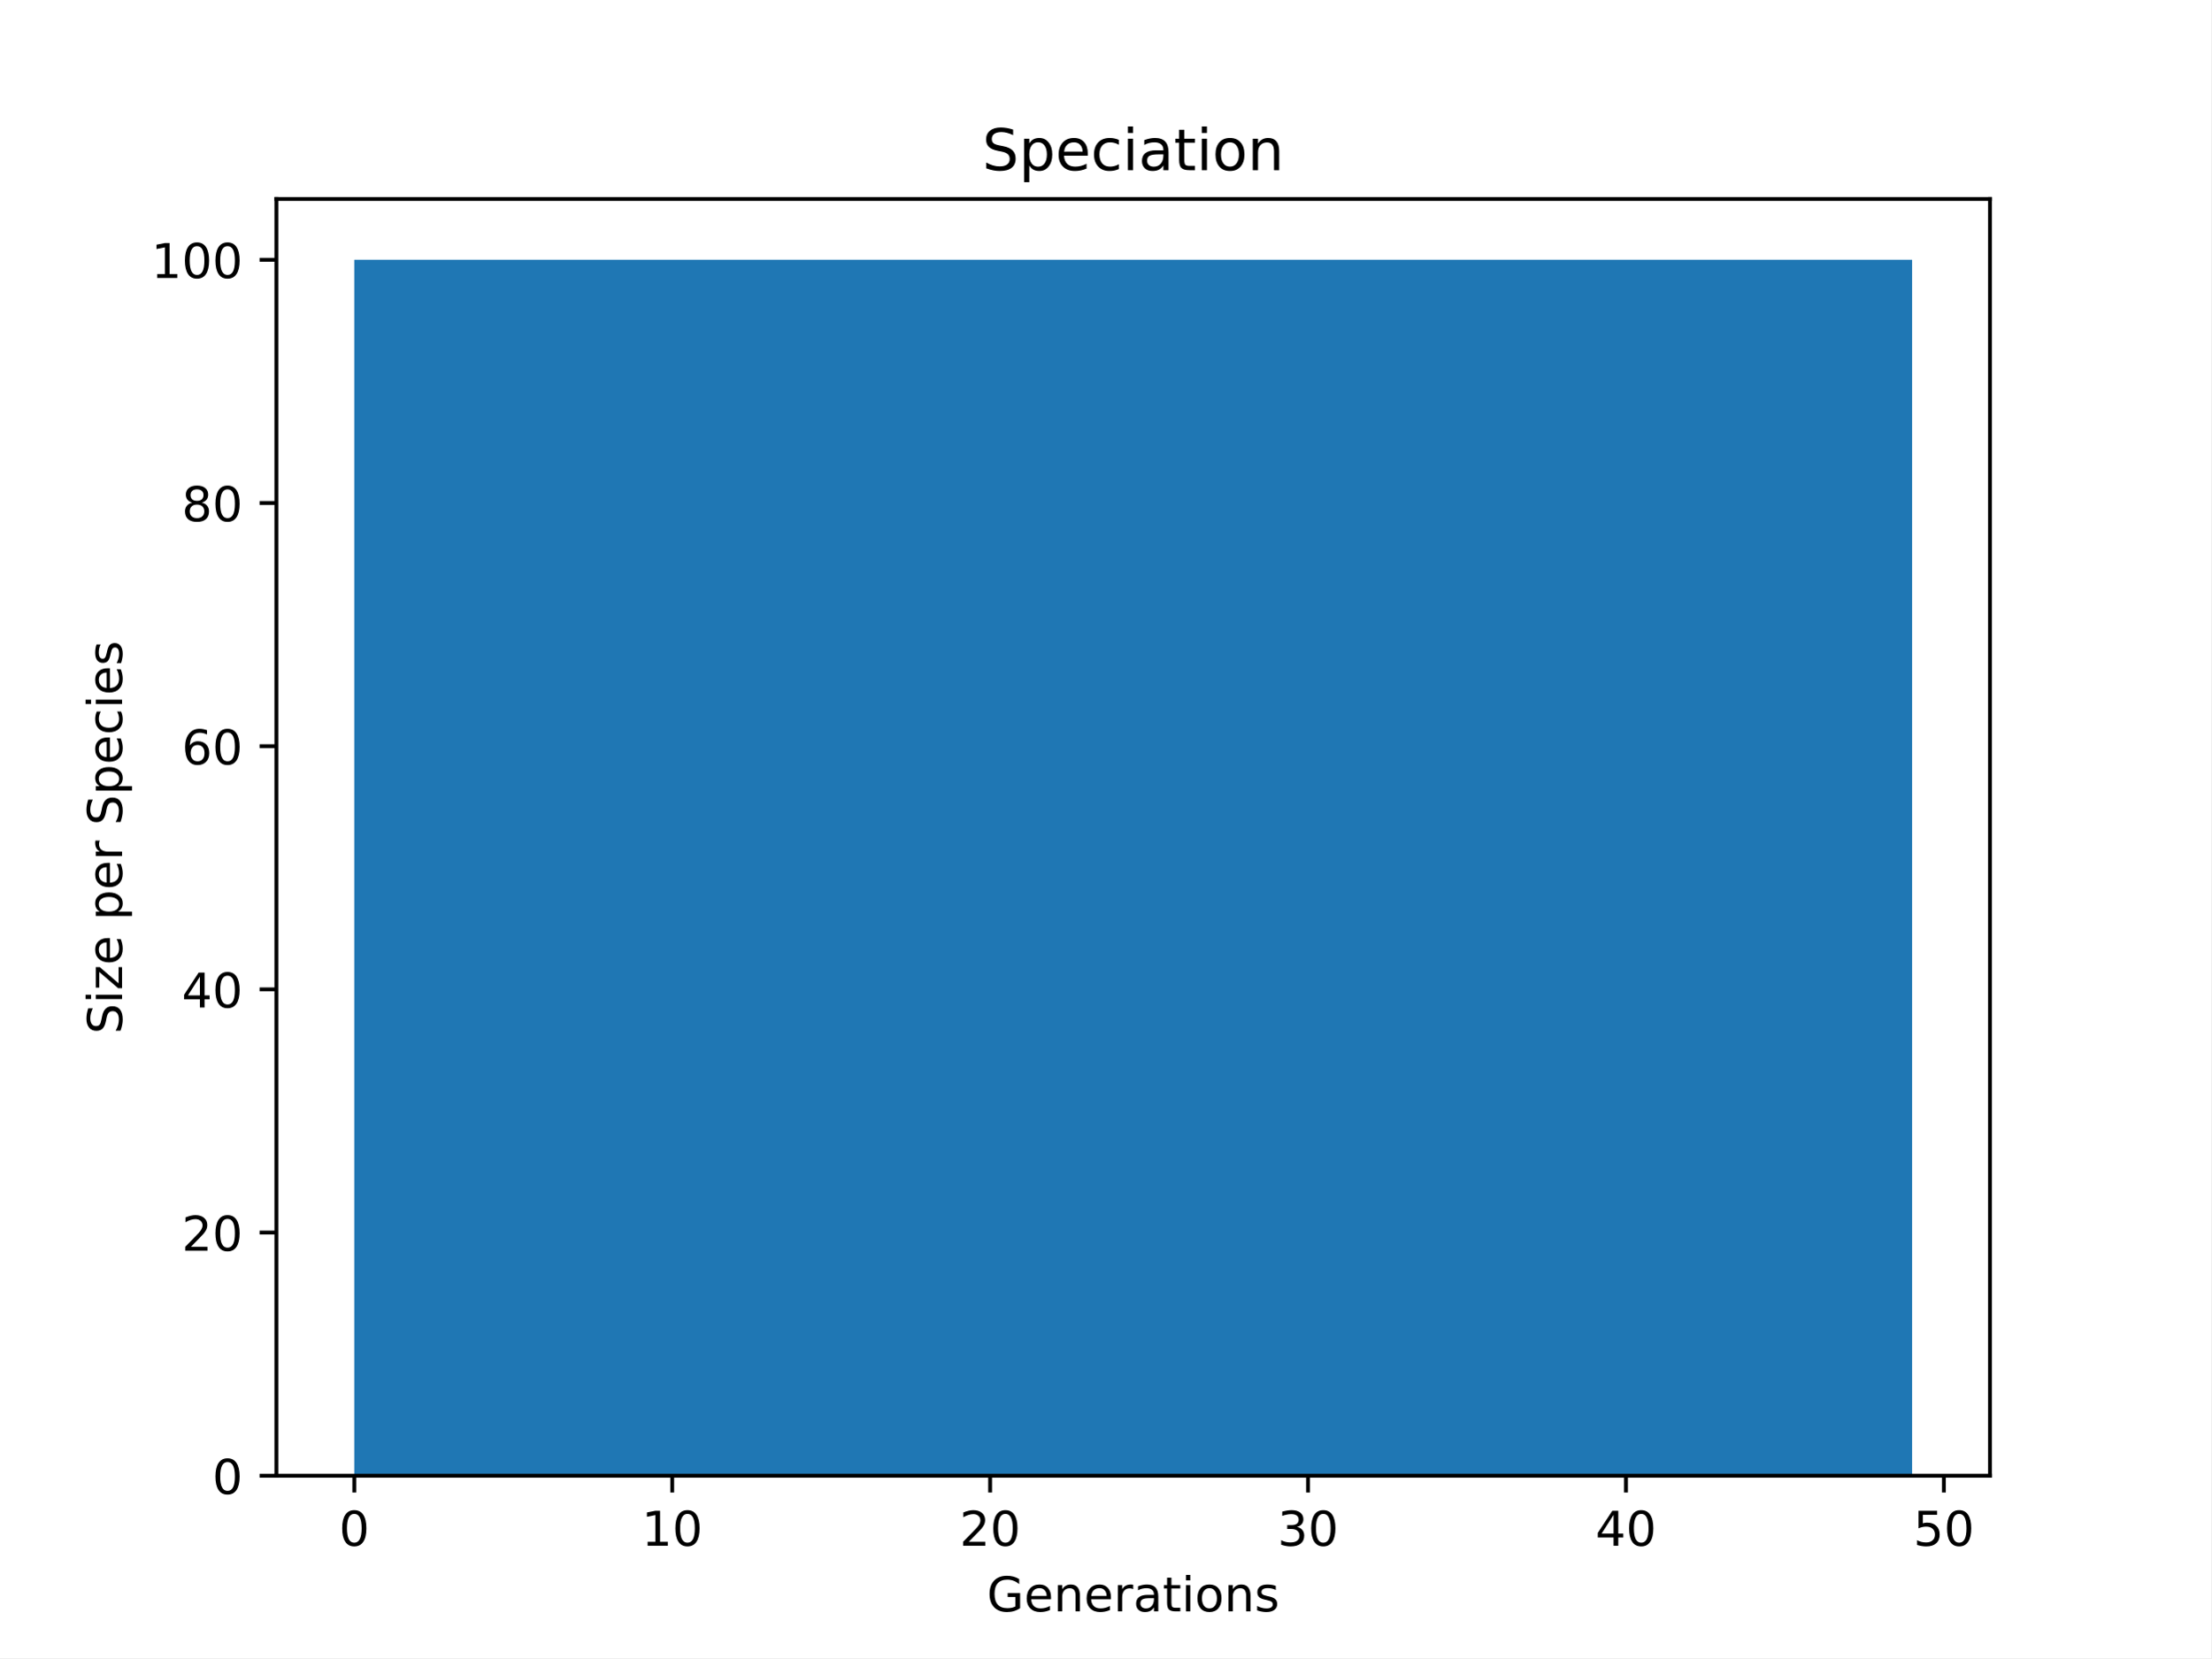
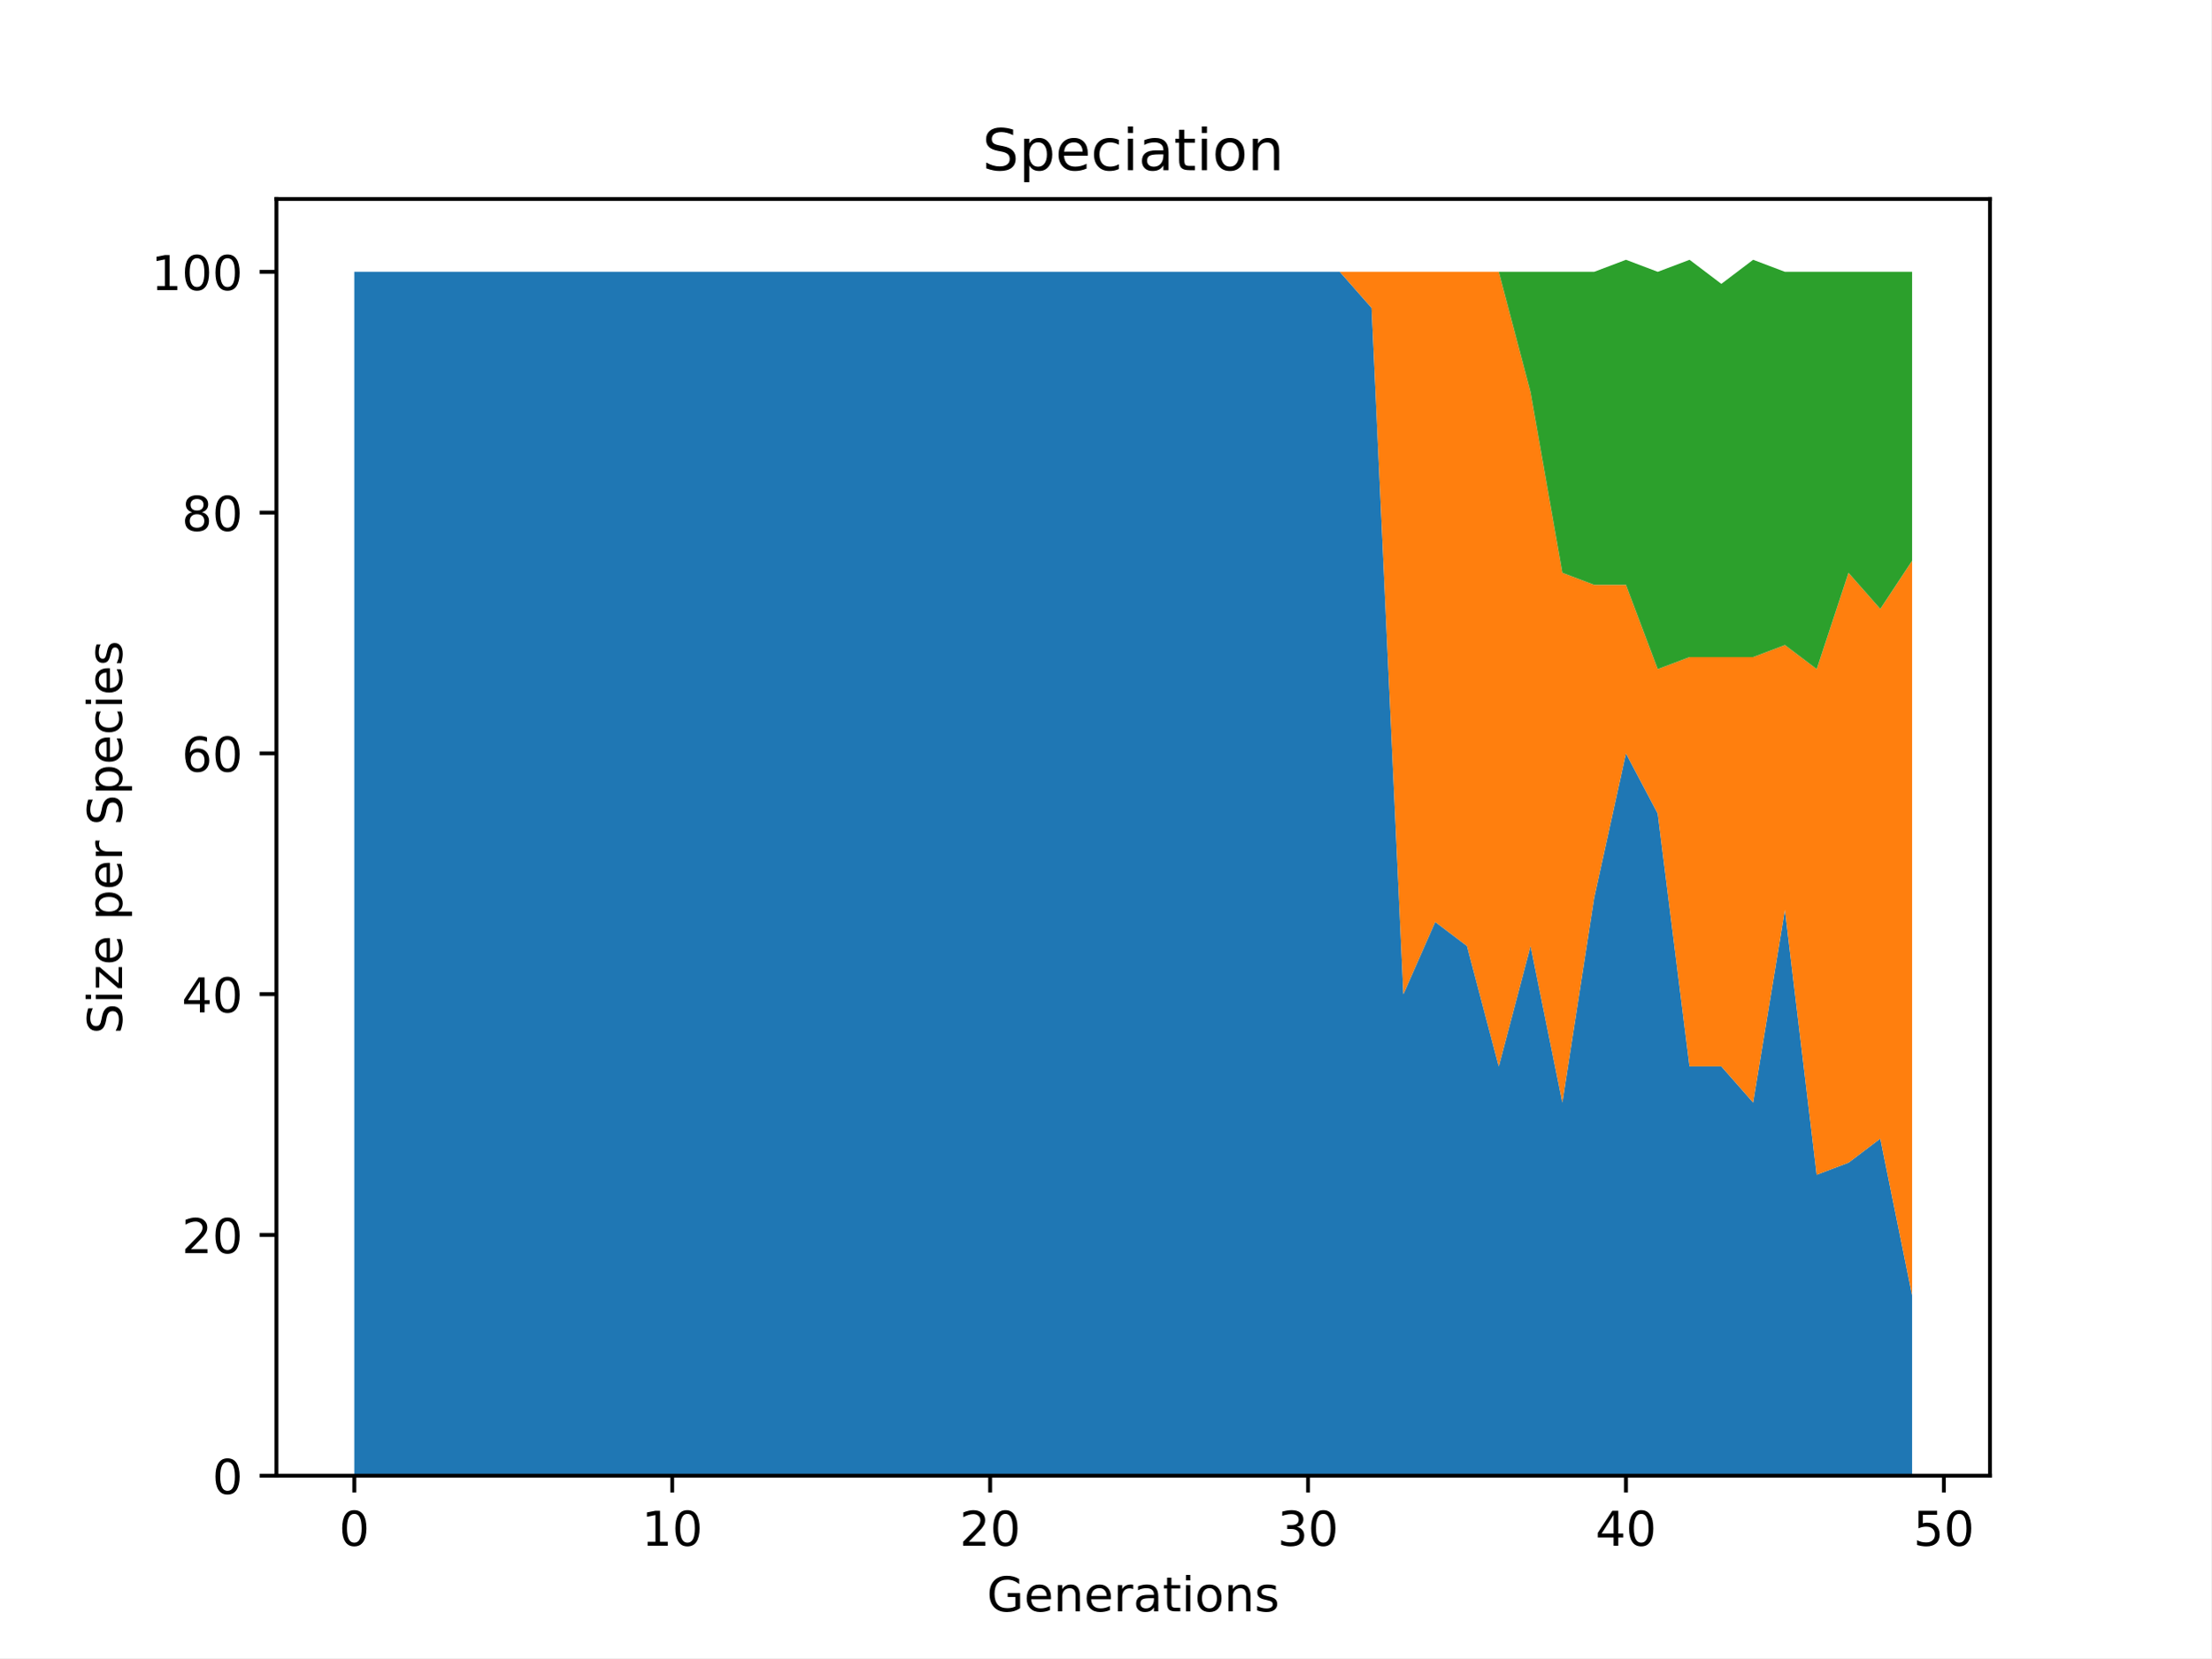
<svg xmlns="http://www.w3.org/2000/svg" xmlns:xlink="http://www.w3.org/1999/xlink" height="345.6pt" version="1.1" viewBox="0 0 460.8 345.6" width="460.8pt">
  <defs>
    <style type="text/css">*{stroke-linecap:butt;stroke-linejoin:round;}</style>
  </defs>
  <g id="figure_1">
    <g id="patch_1">
      <path d="M 0 345.6  L 460.8 345.6  L 460.8 0  L 0 0  z " style="fill:#ffffff;" />
    </g>
    <g id="axes_1">
      <g id="patch_2">
        <path d="M 57.6 307.584  L 414.72 307.584  L 414.72 41.472  L 57.6 41.472  z " style="fill:#ffffff;" />
      </g>
      <g id="PolyCollection_1">
-         <path clip-path="url(#p42c3faffe6)" d="M 73.833 54.144  L 73.833 307.584  L 80.458 307.584  L 87.084 307.584  L 93.71 307.584  L 100.335 307.584  L 106.961 307.584  L 113.586 307.584  L 120.212 307.584  L 126.838 307.584  L 133.463 307.584  L 140.089 307.584  L 146.714 307.584  L 153.34 307.584  L 159.966 307.584  L 166.591 307.584  L 173.217 307.584  L 179.842 307.584  L 186.468 307.584  L 193.094 307.584  L 199.719 307.584  L 206.345 307.584  L 212.97 307.584  L 219.596 307.584  L 226.222 307.584  L 232.847 307.584  L 239.473 307.584  L 246.098 307.584  L 252.724 307.584  L 259.35 307.584  L 265.975 307.584  L 272.601 307.584  L 279.226 307.584  L 285.852 307.584  L 292.478 307.584  L 299.103 307.584  L 305.729 307.584  L 312.354 307.584  L 318.98 307.584  L 325.606 307.584  L 332.231 307.584  L 338.857 307.584  L 345.482 307.584  L 352.108 307.584  L 358.734 307.584  L 365.359 307.584  L 371.985 307.584  L 378.61 307.584  L 385.236 307.584  L 391.862 307.584  L 398.487 307.584  L 398.487 54.144  L 398.487 54.144  L 391.862 54.144  L 385.236 54.144  L 378.61 54.144  L 371.985 54.144  L 365.359 54.144  L 358.734 54.144  L 352.108 54.144  L 345.482 54.144  L 338.857 54.144  L 332.231 54.144  L 325.606 54.144  L 318.98 54.144  L 312.354 54.144  L 305.729 54.144  L 299.103 54.144  L 292.478 54.144  L 285.852 54.144  L 279.226 54.144  L 272.601 54.144  L 265.975 54.144  L 259.35 54.144  L 252.724 54.144  L 246.098 54.144  L 239.473 54.144  L 232.847 54.144  L 226.222 54.144  L 219.596 54.144  L 212.97 54.144  L 206.345 54.144  L 199.719 54.144  L 193.094 54.144  L 186.468 54.144  L 179.842 54.144  L 173.217 54.144  L 166.591 54.144  L 159.966 54.144  L 153.34 54.144  L 146.714 54.144  L 140.089 54.144  L 133.463 54.144  L 126.838 54.144  L 120.212 54.144  L 113.586 54.144  L 106.961 54.144  L 100.335 54.144  L 93.71 54.144  L 87.084 54.144  L 80.458 54.144  L 73.833 54.144  z " style="fill:#1f77b4;" />
+         <path clip-path="url(#p1eaae5a0bb)" d="M 73.833 56.653  L 73.833 307.584  L 80.458 307.584  L 87.084 307.584  L 93.71 307.584  L 100.335 307.584  L 106.961 307.584  L 113.586 307.584  L 120.212 307.584  L 126.838 307.584  L 133.463 307.584  L 140.089 307.584  L 146.714 307.584  L 153.34 307.584  L 159.966 307.584  L 166.591 307.584  L 173.217 307.584  L 179.842 307.584  L 186.468 307.584  L 193.094 307.584  L 199.719 307.584  L 206.345 307.584  L 212.97 307.584  L 219.596 307.584  L 226.222 307.584  L 232.847 307.584  L 239.473 307.584  L 246.098 307.584  L 252.724 307.584  L 259.35 307.584  L 265.975 307.584  L 272.601 307.584  L 279.226 307.584  L 285.852 307.584  L 292.478 307.584  L 299.103 307.584  L 305.729 307.584  L 312.354 307.584  L 318.98 307.584  L 325.606 307.584  L 332.231 307.584  L 338.857 307.584  L 345.482 307.584  L 352.108 307.584  L 358.734 307.584  L 365.359 307.584  L 371.985 307.584  L 378.61 307.584  L 385.236 307.584  L 391.862 307.584  L 398.487 307.584  L 398.487 269.944  L 398.487 269.944  L 391.862 237.323  L 385.236 242.342  L 378.61 244.851  L 371.985 189.647  L 365.359 229.795  L 358.734 222.268  L 352.108 222.268  L 345.482 169.572  L 338.857 157.026  L 332.231 187.137  L 325.606 229.795  L 318.98 197.174  L 312.354 222.268  L 305.729 197.174  L 299.103 192.156  L 292.478 207.212  L 285.852 64.181  L 279.226 56.653  L 272.601 56.653  L 265.975 56.653  L 259.35 56.653  L 252.724 56.653  L 246.098 56.653  L 239.473 56.653  L 232.847 56.653  L 226.222 56.653  L 219.596 56.653  L 212.97 56.653  L 206.345 56.653  L 199.719 56.653  L 193.094 56.653  L 186.468 56.653  L 179.842 56.653  L 173.217 56.653  L 166.591 56.653  L 159.966 56.653  L 153.34 56.653  L 146.714 56.653  L 140.089 56.653  L 133.463 56.653  L 126.838 56.653  L 120.212 56.653  L 113.586 56.653  L 106.961 56.653  L 100.335 56.653  L 93.71 56.653  L 87.084 56.653  L 80.458 56.653  L 73.833 56.653  z " style="fill:#1f77b4;" />
+       </g>
+       <g id="PolyCollection_2">
+         <path clip-path="url(#p1eaae5a0bb)" d="M 73.833 56.653  L 73.833 56.653  L 80.458 56.653  L 87.084 56.653  L 93.71 56.653  L 100.335 56.653  L 106.961 56.653  L 113.586 56.653  L 120.212 56.653  L 126.838 56.653  L 133.463 56.653  L 140.089 56.653  L 146.714 56.653  L 153.34 56.653  L 159.966 56.653  L 166.591 56.653  L 173.217 56.653  L 179.842 56.653  L 186.468 56.653  L 193.094 56.653  L 199.719 56.653  L 206.345 56.653  L 212.97 56.653  L 219.596 56.653  L 226.222 56.653  L 232.847 56.653  L 239.473 56.653  L 246.098 56.653  L 252.724 56.653  L 259.35 56.653  L 265.975 56.653  L 272.601 56.653  L 279.226 56.653  L 285.852 64.181  L 292.478 207.212  L 299.103 192.156  L 305.729 197.174  L 312.354 222.268  L 318.98 197.174  L 325.606 229.795  L 332.231 187.137  L 338.857 157.026  L 345.482 169.572  L 352.108 222.268  L 358.734 222.268  L 365.359 229.795  L 371.985 189.647  L 378.61 244.851  L 385.236 242.342  L 391.862 237.323  L 398.487 269.944  L 398.487 116.877  L 398.487 116.877  L 391.862 126.914  L 385.236 119.386  L 378.61 139.46  L 371.985 134.442  L 365.359 136.951  L 358.734 136.951  L 352.108 136.951  L 345.482 139.46  L 338.857 121.895  L 332.231 121.895  L 325.606 119.386  L 318.98 81.746  L 312.354 56.653  L 305.729 56.653  L 299.103 56.653  L 292.478 56.653  L 285.852 56.653  L 279.226 56.653  L 272.601 56.653  L 265.975 56.653  L 259.35 56.653  L 252.724 56.653  L 246.098 56.653  L 239.473 56.653  L 232.847 56.653  L 226.222 56.653  L 219.596 56.653  L 212.97 56.653  L 206.345 56.653  L 199.719 56.653  L 193.094 56.653  L 186.468 56.653  L 179.842 56.653  L 173.217 56.653  L 166.591 56.653  L 159.966 56.653  L 153.34 56.653  L 146.714 56.653  L 140.089 56.653  L 133.463 56.653  L 126.838 56.653  L 120.212 56.653  L 113.586 56.653  L 106.961 56.653  L 100.335 56.653  L 93.71 56.653  L 87.084 56.653  L 80.458 56.653  L 73.833 56.653  z " style="fill:#ff7f0e;" />
+       </g>
+       <g id="PolyCollection_3">
+         <path clip-path="url(#p1eaae5a0bb)" d="M 73.833 56.653  L 73.833 56.653  L 80.458 56.653  L 87.084 56.653  L 93.71 56.653  L 100.335 56.653  L 106.961 56.653  L 113.586 56.653  L 120.212 56.653  L 126.838 56.653  L 133.463 56.653  L 140.089 56.653  L 146.714 56.653  L 153.34 56.653  L 159.966 56.653  L 166.591 56.653  L 173.217 56.653  L 179.842 56.653  L 186.468 56.653  L 193.094 56.653  L 199.719 56.653  L 206.345 56.653  L 212.97 56.653  L 219.596 56.653  L 226.222 56.653  L 232.847 56.653  L 239.473 56.653  L 246.098 56.653  L 252.724 56.653  L 259.35 56.653  L 265.975 56.653  L 272.601 56.653  L 279.226 56.653  L 285.852 56.653  L 292.478 56.653  L 299.103 56.653  L 305.729 56.653  L 312.354 56.653  L 318.98 81.746  L 325.606 119.386  L 332.231 121.895  L 338.857 121.895  L 345.482 139.46  L 352.108 136.951  L 358.734 136.951  L 365.359 136.951  L 371.985 134.442  L 378.61 139.46  L 385.236 119.386  L 391.862 126.914  L 398.487 116.877  L 398.487 56.653  L 398.487 56.653  L 391.862 56.653  L 385.236 56.653  L 378.61 56.653  L 371.985 56.653  L 365.359 54.144  L 358.734 59.163  L 352.108 54.144  L 345.482 56.653  L 338.857 54.144  L 332.231 56.653  L 325.606 56.653  L 318.98 56.653  L 312.354 56.653  L 305.729 56.653  L 299.103 56.653  L 292.478 56.653  L 285.852 56.653  L 279.226 56.653  L 272.601 56.653  L 265.975 56.653  L 259.35 56.653  L 252.724 56.653  L 246.098 56.653  L 239.473 56.653  L 232.847 56.653  L 226.222 56.653  L 219.596 56.653  L 212.97 56.653  L 206.345 56.653  L 199.719 56.653  L 193.094 56.653  L 186.468 56.653  L 179.842 56.653  L 173.217 56.653  L 166.591 56.653  L 159.966 56.653  L 153.34 56.653  L 146.714 56.653  L 140.089 56.653  L 133.463 56.653  L 126.838 56.653  L 120.212 56.653  L 113.586 56.653  L 106.961 56.653  L 100.335 56.653  L 93.71 56.653  L 87.084 56.653  L 80.458 56.653  L 73.833 56.653  z " style="fill:#2ca02c;" />
      </g>
      <g id="matplotlib.axis_1">
        <g id="xtick_1">
          <g id="line2d_1">
            <defs>
-               <path d="M 0 0  L 0 3.5  " id="m8d2ab3e587" style="stroke:#000000;stroke-width:0.8;" />
-             </defs>
-             <g>
-               <use style="stroke:#000000;stroke-width:0.8;" x="73.833" xlink:href="#m8d2ab3e587" y="307.584" />
+               <path d="M 0 0  L 0 3.5  " id="mde9a00038c" style="stroke:#000000;stroke-width:0.8;" />
+             </defs>
+             <g>
+               <use style="stroke:#000000;stroke-width:0.8;" x="73.833" xlink:href="#mde9a00038c" y="307.584" />
            </g>
          </g>
          <g id="text_1">
            <g transform="translate(70.65148 322.1824)scale(0.1 -0.1)">
              <defs>
                <path d="M 31.781 66.406  Q 24.172 66.406 20.328 58.906  Q 16.5 51.422 16.5 36.375  Q 16.5 21.391 20.328 13.891  Q 24.172 6.391 31.781 6.391  Q 39.453 6.391 43.281 13.891  Q 47.125 21.391 47.125 36.375  Q 47.125 51.422 43.281 58.906  Q 39.453 66.406 31.781 66.406  z M 31.781 74.219  Q 44.047 74.219 50.516 64.516  Q 56.984 54.828 56.984 36.375  Q 56.984 17.969 50.516 8.266  Q 44.047 -1.422 31.781 -1.422  Q 19.531 -1.422 13.062 8.266  Q 6.594 17.969 6.594 36.375  Q 6.594 54.828 13.062 64.516  Q 19.531 74.219 31.781 74.219  z " id="DejaVuSans-48" />
              </defs>
              <use xlink:href="#DejaVuSans-48" />
            </g>
          </g>
        </g>
        <g id="xtick_2">
          <g id="line2d_2">
            <g>
-               <use style="stroke:#000000;stroke-width:0.8;" x="140.089" xlink:href="#m8d2ab3e587" y="307.584" />
+               <use style="stroke:#000000;stroke-width:0.8;" x="140.089" xlink:href="#mde9a00038c" y="307.584" />
            </g>
          </g>
          <g id="text_2">
            <g transform="translate(133.7263 322.1824)scale(0.1 -0.1)">
              <defs>
                <path d="M 12.406 8.297  L 28.516 8.297  L 28.516 63.922  L 10.984 60.406  L 10.984 69.391  L 28.422 72.906  L 38.281 72.906  L 38.281 8.297  L 54.391 8.297  L 54.391 0  L 12.406 0  z " id="DejaVuSans-49" />
              </defs>
              <use xlink:href="#DejaVuSans-49" />
              <use x="63.623" xlink:href="#DejaVuSans-48" />
            </g>
          </g>
        </g>
        <g id="xtick_3">
          <g id="line2d_3">
            <g>
-               <use style="stroke:#000000;stroke-width:0.8;" x="206.345" xlink:href="#m8d2ab3e587" y="307.584" />
+               <use style="stroke:#000000;stroke-width:0.8;" x="206.345" xlink:href="#mde9a00038c" y="307.584" />
            </g>
          </g>
          <g id="text_3">
            <g transform="translate(199.9823 322.1824)scale(0.1 -0.1)">
              <defs>
                <path d="M 19.188 8.297  L 53.609 8.297  L 53.609 0  L 7.328 0  L 7.328 8.297  Q 12.938 14.109 22.625 23.891  Q 32.328 33.688 34.812 36.531  Q 39.547 41.844 41.422 45.531  Q 43.312 49.219 43.312 52.781  Q 43.312 58.594 39.234 62.25  Q 35.156 65.922 28.609 65.922  Q 23.969 65.922 18.812 64.312  Q 13.672 62.703 7.812 59.422  L 7.812 69.391  Q 13.766 71.781 18.938 73  Q 24.125 74.219 28.422 74.219  Q 39.75 74.219 46.484 68.547  Q 53.219 62.891 53.219 53.422  Q 53.219 48.922 51.531 44.891  Q 49.859 40.875 45.406 35.406  Q 44.188 33.984 37.641 27.219  Q 31.109 20.453 19.188 8.297  z " id="DejaVuSans-50" />
              </defs>
              <use xlink:href="#DejaVuSans-50" />
              <use x="63.623" xlink:href="#DejaVuSans-48" />
            </g>
          </g>
        </g>
        <g id="xtick_4">
          <g id="line2d_4">
            <g>
-               <use style="stroke:#000000;stroke-width:0.8;" x="272.601" xlink:href="#m8d2ab3e587" y="307.584" />
+               <use style="stroke:#000000;stroke-width:0.8;" x="272.601" xlink:href="#mde9a00038c" y="307.584" />
            </g>
          </g>
          <g id="text_4">
            <g transform="translate(266.2383 322.1824)scale(0.1 -0.1)">
              <defs>
                <path d="M 40.578 39.312  Q 47.656 37.797 51.625 33  Q 55.609 28.219 55.609 21.188  Q 55.609 10.406 48.188 4.484  Q 40.766 -1.422 27.094 -1.422  Q 22.516 -1.422 17.656 -0.516  Q 12.797 0.391 7.625 2.203  L 7.625 11.719  Q 11.719 9.328 16.594 8.109  Q 21.484 6.891 26.812 6.891  Q 36.078 6.891 40.938 10.547  Q 45.797 14.203 45.797 21.188  Q 45.797 27.641 41.281 31.266  Q 36.766 34.906 28.719 34.906  L 20.219 34.906  L 20.219 43.016  L 29.109 43.016  Q 36.375 43.016 40.234 45.922  Q 44.094 48.828 44.094 54.297  Q 44.094 59.906 40.109 62.906  Q 36.141 65.922 28.719 65.922  Q 24.656 65.922 20.016 65.031  Q 15.375 64.156 9.812 62.312  L 9.812 71.094  Q 15.438 72.656 20.344 73.438  Q 25.25 74.219 29.594 74.219  Q 40.828 74.219 47.359 69.109  Q 53.906 64.016 53.906 55.328  Q 53.906 49.266 50.438 45.094  Q 46.969 40.922 40.578 39.312  z " id="DejaVuSans-51" />
              </defs>
              <use xlink:href="#DejaVuSans-51" />
              <use x="63.623" xlink:href="#DejaVuSans-48" />
            </g>
          </g>
        </g>
        <g id="xtick_5">
          <g id="line2d_5">
            <g>
-               <use style="stroke:#000000;stroke-width:0.8;" x="338.857" xlink:href="#m8d2ab3e587" y="307.584" />
+               <use style="stroke:#000000;stroke-width:0.8;" x="338.857" xlink:href="#mde9a00038c" y="307.584" />
            </g>
          </g>
          <g id="text_5">
            <g transform="translate(332.4943 322.1824)scale(0.1 -0.1)">
              <defs>
                <path d="M 37.797 64.312  L 12.891 25.391  L 37.797 25.391  z M 35.203 72.906  L 47.609 72.906  L 47.609 25.391  L 58.016 25.391  L 58.016 17.188  L 47.609 17.188  L 47.609 0  L 37.797 0  L 37.797 17.188  L 4.891 17.188  L 4.891 26.703  z " id="DejaVuSans-52" />
              </defs>
              <use xlink:href="#DejaVuSans-52" />
              <use x="63.623" xlink:href="#DejaVuSans-48" />
            </g>
          </g>
        </g>
        <g id="xtick_6">
          <g id="line2d_6">
            <g>
-               <use style="stroke:#000000;stroke-width:0.8;" x="405.113" xlink:href="#m8d2ab3e587" y="307.584" />
+               <use style="stroke:#000000;stroke-width:0.8;" x="405.113" xlink:href="#mde9a00038c" y="307.584" />
            </g>
          </g>
          <g id="text_6">
            <g transform="translate(398.7504 322.1824)scale(0.1 -0.1)">
              <defs>
                <path d="M 10.797 72.906  L 49.516 72.906  L 49.516 64.594  L 19.828 64.594  L 19.828 46.734  Q 21.969 47.469 24.109 47.828  Q 26.266 48.188 28.422 48.188  Q 40.625 48.188 47.75 41.5  Q 54.891 34.812 54.891 23.391  Q 54.891 11.625 47.562 5.094  Q 40.234 -1.422 26.906 -1.422  Q 22.312 -1.422 17.547 -0.641  Q 12.797 0.141 7.719 1.703  L 7.719 11.625  Q 12.109 9.234 16.797 8.062  Q 21.484 6.891 26.703 6.891  Q 35.156 6.891 40.078 11.328  Q 45.016 15.766 45.016 23.391  Q 45.016 31 40.078 35.438  Q 35.156 39.891 26.703 39.891  Q 22.75 39.891 18.812 39.016  Q 14.891 38.141 10.797 36.281  z " id="DejaVuSans-53" />
              </defs>
              <use xlink:href="#DejaVuSans-53" />
              <use x="63.623" xlink:href="#DejaVuSans-48" />
            </g>
          </g>
        </g>
        <g id="text_7">
          <g transform="translate(205.6623 335.8606)scale(0.1 -0.1)">
            <defs>
              <path d="M 59.516 10.406  L 59.516 29.984  L 43.406 29.984  L 43.406 38.094  L 69.281 38.094  L 69.281 6.781  Q 63.578 2.734 56.688 0.656  Q 49.812 -1.422 42 -1.422  Q 24.906 -1.422 15.25 8.562  Q 5.609 18.562 5.609 36.375  Q 5.609 54.25 15.25 64.234  Q 24.906 74.219 42 74.219  Q 49.125 74.219 55.547 72.453  Q 61.969 70.703 67.391 67.281  L 67.391 56.781  Q 61.922 61.422 55.766 63.766  Q 49.609 66.109 42.828 66.109  Q 29.438 66.109 22.719 58.641  Q 16.016 51.172 16.016 36.375  Q 16.016 21.625 22.719 14.156  Q 29.438 6.688 42.828 6.688  Q 48.047 6.688 52.141 7.594  Q 56.25 8.5 59.516 10.406  z " id="DejaVuSans-71" />
              <path d="M 56.203 29.594  L 56.203 25.203  L 14.891 25.203  Q 15.484 15.922 20.484 11.062  Q 25.484 6.203 34.422 6.203  Q 39.594 6.203 44.453 7.469  Q 49.312 8.734 54.109 11.281  L 54.109 2.781  Q 49.266 0.734 44.188 -0.344  Q 39.109 -1.422 33.891 -1.422  Q 20.797 -1.422 13.156 6.188  Q 5.516 13.812 5.516 26.812  Q 5.516 40.234 12.766 48.109  Q 20.016 56 32.328 56  Q 43.359 56 49.781 48.891  Q 56.203 41.797 56.203 29.594  z M 47.219 32.234  Q 47.125 39.594 43.094 43.984  Q 39.062 48.391 32.422 48.391  Q 24.906 48.391 20.391 44.141  Q 15.875 39.891 15.188 32.172  z " id="DejaVuSans-101" />
              <path d="M 54.891 33.016  L 54.891 0  L 45.906 0  L 45.906 32.719  Q 45.906 40.484 42.875 44.328  Q 39.844 48.188 33.797 48.188  Q 26.516 48.188 22.312 43.547  Q 18.109 38.922 18.109 30.906  L 18.109 0  L 9.078 0  L 9.078 54.688  L 18.109 54.688  L 18.109 46.188  Q 21.344 51.125 25.703 53.562  Q 30.078 56 35.797 56  Q 45.219 56 50.047 50.172  Q 54.891 44.344 54.891 33.016  z " id="DejaVuSans-110" />
              <path d="M 41.109 46.297  Q 39.594 47.172 37.812 47.578  Q 36.031 48 33.891 48  Q 26.266 48 22.188 43.047  Q 18.109 38.094 18.109 28.812  L 18.109 0  L 9.078 0  L 9.078 54.688  L 18.109 54.688  L 18.109 46.188  Q 20.953 51.172 25.484 53.578  Q 30.031 56 36.531 56  Q 37.453 56 38.578 55.875  Q 39.703 55.766 41.062 55.516  z " id="DejaVuSans-114" />
              <path d="M 34.281 27.484  Q 23.391 27.484 19.188 25  Q 14.984 22.516 14.984 16.5  Q 14.984 11.719 18.141 8.906  Q 21.297 6.109 26.703 6.109  Q 34.188 6.109 38.703 11.406  Q 43.219 16.703 43.219 25.484  L 43.219 27.484  z M 52.203 31.203  L 52.203 0  L 43.219 0  L 43.219 8.297  Q 40.141 3.328 35.547 0.953  Q 30.953 -1.422 24.312 -1.422  Q 15.922 -1.422 10.953 3.297  Q 6 8.016 6 15.922  Q 6 25.141 12.172 29.828  Q 18.359 34.516 30.609 34.516  L 43.219 34.516  L 43.219 35.406  Q 43.219 41.609 39.141 45  Q 35.062 48.391 27.688 48.391  Q 23 48.391 18.547 47.266  Q 14.109 46.141 10.016 43.891  L 10.016 52.203  Q 14.938 54.109 19.578 55.047  Q 24.219 56 28.609 56  Q 40.484 56 46.344 49.844  Q 52.203 43.703 52.203 31.203  z " id="DejaVuSans-97" />
              <path d="M 18.312 70.219  L 18.312 54.688  L 36.812 54.688  L 36.812 47.703  L 18.312 47.703  L 18.312 18.016  Q 18.312 11.328 20.141 9.422  Q 21.969 7.516 27.594 7.516  L 36.812 7.516  L 36.812 0  L 27.594 0  Q 17.188 0 13.234 3.875  Q 9.281 7.766 9.281 18.016  L 9.281 47.703  L 2.688 47.703  L 2.688 54.688  L 9.281 54.688  L 9.281 70.219  z " id="DejaVuSans-116" />
              <path d="M 9.422 54.688  L 18.406 54.688  L 18.406 0  L 9.422 0  z M 9.422 75.984  L 18.406 75.984  L 18.406 64.594  L 9.422 64.594  z " id="DejaVuSans-105" />
              <path d="M 30.609 48.391  Q 23.391 48.391 19.188 42.75  Q 14.984 37.109 14.984 27.297  Q 14.984 17.484 19.156 11.844  Q 23.344 6.203 30.609 6.203  Q 37.797 6.203 41.984 11.859  Q 46.188 17.531 46.188 27.297  Q 46.188 37.016 41.984 42.703  Q 37.797 48.391 30.609 48.391  z M 30.609 56  Q 42.328 56 49.016 48.375  Q 55.719 40.766 55.719 27.297  Q 55.719 13.875 49.016 6.219  Q 42.328 -1.422 30.609 -1.422  Q 18.844 -1.422 12.172 6.219  Q 5.516 13.875 5.516 27.297  Q 5.516 40.766 12.172 48.375  Q 18.844 56 30.609 56  z " id="DejaVuSans-111" />
              <path d="M 44.281 53.078  L 44.281 44.578  Q 40.484 46.531 36.375 47.5  Q 32.281 48.484 27.875 48.484  Q 21.188 48.484 17.844 46.438  Q 14.5 44.391 14.5 40.281  Q 14.5 37.156 16.891 35.375  Q 19.281 33.594 26.516 31.984  L 29.594 31.297  Q 39.156 29.25 43.188 25.516  Q 47.219 21.781 47.219 15.094  Q 47.219 7.469 41.188 3.016  Q 35.156 -1.422 24.609 -1.422  Q 20.219 -1.422 15.453 -0.562  Q 10.688 0.297 5.422 2  L 5.422 11.281  Q 10.406 8.688 15.234 7.391  Q 20.062 6.109 24.812 6.109  Q 31.156 6.109 34.562 8.281  Q 37.984 10.453 37.984 14.406  Q 37.984 18.062 35.516 20.016  Q 33.062 21.969 24.703 23.781  L 21.578 24.516  Q 13.234 26.266 9.516 29.906  Q 5.812 33.547 5.812 39.891  Q 5.812 47.609 11.281 51.797  Q 16.75 56 26.812 56  Q 31.781 56 36.172 55.266  Q 40.578 54.547 44.281 53.078  z " id="DejaVuSans-115" />
            </defs>
            <use xlink:href="#DejaVuSans-71" />
            <use x="77.49" xlink:href="#DejaVuSans-101" />
            <use x="139.014" xlink:href="#DejaVuSans-110" />
            <use x="202.393" xlink:href="#DejaVuSans-101" />
            <use x="263.916" xlink:href="#DejaVuSans-114" />
            <use x="305.029" xlink:href="#DejaVuSans-97" />
            <use x="366.309" xlink:href="#DejaVuSans-116" />
            <use x="405.518" xlink:href="#DejaVuSans-105" />
            <use x="433.301" xlink:href="#DejaVuSans-111" />
            <use x="494.482" xlink:href="#DejaVuSans-110" />
            <use x="557.861" xlink:href="#DejaVuSans-115" />
          </g>
        </g>
      </g>
      <g id="matplotlib.axis_2">
        <g id="ytick_1">
          <g id="line2d_7">
            <defs>
-               <path d="M 0 0  L -3.5 0  " id="m8f8b637ffb" style="stroke:#000000;stroke-width:0.8;" />
-             </defs>
-             <g>
-               <use style="stroke:#000000;stroke-width:0.8;" x="57.6" xlink:href="#m8f8b637ffb" y="307.584" />
+               <path d="M 0 0  L -3.5 0  " id="m0682ebfb6b" style="stroke:#000000;stroke-width:0.8;" />
+             </defs>
+             <g>
+               <use style="stroke:#000000;stroke-width:0.8;" x="57.6" xlink:href="#m0682ebfb6b" y="307.584" />
            </g>
          </g>
          <g id="text_8">
            <g transform="translate(44.2375 311.3832)scale(0.1 -0.1)">
              <use xlink:href="#DejaVuSans-48" />
            </g>
          </g>
        </g>
        <g id="ytick_2">
          <g id="line2d_8">
            <g>
-               <use style="stroke:#000000;stroke-width:0.8;" x="57.6" xlink:href="#m8f8b637ffb" y="256.896" />
+               <use style="stroke:#000000;stroke-width:0.8;" x="57.6" xlink:href="#m0682ebfb6b" y="257.398" />
            </g>
          </g>
          <g id="text_9">
-             <g transform="translate(37.875 260.6952)scale(0.1 -0.1)">
+             <g transform="translate(37.875 261.1971)scale(0.1 -0.1)">
              <use xlink:href="#DejaVuSans-50" />
              <use x="63.623" xlink:href="#DejaVuSans-48" />
            </g>
          </g>
        </g>
        <g id="ytick_3">
          <g id="line2d_9">
            <g>
-               <use style="stroke:#000000;stroke-width:0.8;" x="57.6" xlink:href="#m8f8b637ffb" y="206.208" />
+               <use style="stroke:#000000;stroke-width:0.8;" x="57.6" xlink:href="#m0682ebfb6b" y="207.212" />
            </g>
          </g>
          <g id="text_10">
-             <g transform="translate(37.875 210.0072)scale(0.1 -0.1)">
+             <g transform="translate(37.875 211.0109)scale(0.1 -0.1)">
              <use xlink:href="#DejaVuSans-52" />
              <use x="63.623" xlink:href="#DejaVuSans-48" />
            </g>
          </g>
        </g>
        <g id="ytick_4">
          <g id="line2d_10">
            <g>
-               <use style="stroke:#000000;stroke-width:0.8;" x="57.6" xlink:href="#m8f8b637ffb" y="155.52" />
+               <use style="stroke:#000000;stroke-width:0.8;" x="57.6" xlink:href="#m0682ebfb6b" y="157.026" />
            </g>
          </g>
          <g id="text_11">
-             <g transform="translate(37.875 159.3192)scale(0.1 -0.1)">
+             <g transform="translate(37.875 160.8248)scale(0.1 -0.1)">
              <defs>
                <path d="M 33.016 40.375  Q 26.375 40.375 22.484 35.828  Q 18.609 31.297 18.609 23.391  Q 18.609 15.531 22.484 10.953  Q 26.375 6.391 33.016 6.391  Q 39.656 6.391 43.531 10.953  Q 47.406 15.531 47.406 23.391  Q 47.406 31.297 43.531 35.828  Q 39.656 40.375 33.016 40.375  z M 52.594 71.297  L 52.594 62.312  Q 48.875 64.062 45.094 64.984  Q 41.312 65.922 37.594 65.922  Q 27.828 65.922 22.672 59.328  Q 17.531 52.734 16.797 39.406  Q 19.672 43.656 24.016 45.922  Q 28.375 48.188 33.594 48.188  Q 44.578 48.188 50.953 41.516  Q 57.328 34.859 57.328 23.391  Q 57.328 12.156 50.688 5.359  Q 44.047 -1.422 33.016 -1.422  Q 20.359 -1.422 13.672 8.266  Q 6.984 17.969 6.984 36.375  Q 6.984 53.656 15.188 63.938  Q 23.391 74.219 37.203 74.219  Q 40.922 74.219 44.703 73.484  Q 48.484 72.75 52.594 71.297  z " id="DejaVuSans-54" />
              </defs>
              <use xlink:href="#DejaVuSans-54" />
              <use x="63.623" xlink:href="#DejaVuSans-48" />
            </g>
          </g>
        </g>
        <g id="ytick_5">
          <g id="line2d_11">
            <g>
-               <use style="stroke:#000000;stroke-width:0.8;" x="57.6" xlink:href="#m8f8b637ffb" y="104.832" />
+               <use style="stroke:#000000;stroke-width:0.8;" x="57.6" xlink:href="#m0682ebfb6b" y="106.839" />
            </g>
          </g>
          <g id="text_12">
-             <g transform="translate(37.875 108.6312)scale(0.1 -0.1)">
+             <g transform="translate(37.875 110.6387)scale(0.1 -0.1)">
              <defs>
                <path d="M 31.781 34.625  Q 24.75 34.625 20.719 30.859  Q 16.703 27.094 16.703 20.516  Q 16.703 13.922 20.719 10.156  Q 24.75 6.391 31.781 6.391  Q 38.812 6.391 42.859 10.172  Q 46.922 13.969 46.922 20.516  Q 46.922 27.094 42.891 30.859  Q 38.875 34.625 31.781 34.625  z M 21.922 38.812  Q 15.578 40.375 12.031 44.719  Q 8.5 49.078 8.5 55.328  Q 8.5 64.062 14.719 69.141  Q 20.953 74.219 31.781 74.219  Q 42.672 74.219 48.875 69.141  Q 55.078 64.062 55.078 55.328  Q 55.078 49.078 51.531 44.719  Q 48 40.375 41.703 38.812  Q 48.828 37.156 52.797 32.312  Q 56.781 27.484 56.781 20.516  Q 56.781 9.906 50.312 4.234  Q 43.844 -1.422 31.781 -1.422  Q 19.734 -1.422 13.25 4.234  Q 6.781 9.906 6.781 20.516  Q 6.781 27.484 10.781 32.312  Q 14.797 37.156 21.922 38.812  z M 18.312 54.391  Q 18.312 48.734 21.844 45.562  Q 25.391 42.391 31.781 42.391  Q 38.141 42.391 41.719 45.562  Q 45.312 48.734 45.312 54.391  Q 45.312 60.062 41.719 63.234  Q 38.141 66.406 31.781 66.406  Q 25.391 66.406 21.844 63.234  Q 18.312 60.062 18.312 54.391  z " id="DejaVuSans-56" />
              </defs>
              <use xlink:href="#DejaVuSans-56" />
              <use x="63.623" xlink:href="#DejaVuSans-48" />
            </g>
          </g>
        </g>
        <g id="ytick_6">
          <g id="line2d_12">
            <g>
-               <use style="stroke:#000000;stroke-width:0.8;" x="57.6" xlink:href="#m8f8b637ffb" y="54.144" />
+               <use style="stroke:#000000;stroke-width:0.8;" x="57.6" xlink:href="#m0682ebfb6b" y="56.653" />
            </g>
          </g>
          <g id="text_13">
-             <g transform="translate(31.5125 57.94322)scale(0.1 -0.1)">
+             <g transform="translate(31.5125 60.45253)scale(0.1 -0.1)">
              <use xlink:href="#DejaVuSans-49" />
              <use x="63.623" xlink:href="#DejaVuSans-48" />
              <use x="127.246" xlink:href="#DejaVuSans-48" />
            </g>
          </g>
        </g>
        <g id="text_14">
          <g transform="translate(25.43281 215.521)rotate(-90)scale(0.1 -0.1)">
            <defs>
              <path d="M 53.516 70.516  L 53.516 60.891  Q 47.906 63.578 42.922 64.891  Q 37.938 66.219 33.297 66.219  Q 25.25 66.219 20.875 63.094  Q 16.5 59.969 16.5 54.203  Q 16.5 49.359 19.406 46.891  Q 22.312 44.438 30.422 42.922  L 36.375 41.703  Q 47.406 39.594 52.656 34.297  Q 57.906 29 57.906 20.125  Q 57.906 9.516 50.797 4.047  Q 43.703 -1.422 29.984 -1.422  Q 24.812 -1.422 18.969 -0.25  Q 13.141 0.922 6.891 3.219  L 6.891 13.375  Q 12.891 10.016 18.656 8.297  Q 24.422 6.594 29.984 6.594  Q 38.422 6.594 43.016 9.906  Q 47.609 13.234 47.609 19.391  Q 47.609 24.75 44.312 27.781  Q 41.016 30.812 33.5 32.328  L 27.484 33.5  Q 16.453 35.688 11.516 40.375  Q 6.594 45.062 6.594 53.422  Q 6.594 63.094 13.406 68.656  Q 20.219 74.219 32.172 74.219  Q 37.312 74.219 42.625 73.281  Q 47.953 72.359 53.516 70.516  z " id="DejaVuSans-83" />
              <path d="M 5.516 54.688  L 48.188 54.688  L 48.188 46.484  L 14.406 7.172  L 48.188 7.172  L 48.188 0  L 4.297 0  L 4.297 8.203  L 38.094 47.516  L 5.516 47.516  z " id="DejaVuSans-122" />
              <path id="DejaVuSans-32" />
              <path d="M 18.109 8.203  L 18.109 -20.797  L 9.078 -20.797  L 9.078 54.688  L 18.109 54.688  L 18.109 46.391  Q 20.953 51.266 25.266 53.625  Q 29.594 56 35.594 56  Q 45.562 56 51.781 48.094  Q 58.016 40.188 58.016 27.297  Q 58.016 14.406 51.781 6.484  Q 45.562 -1.422 35.594 -1.422  Q 29.594 -1.422 25.266 0.953  Q 20.953 3.328 18.109 8.203  z M 48.688 27.297  Q 48.688 37.203 44.609 42.844  Q 40.531 48.484 33.406 48.484  Q 26.266 48.484 22.188 42.844  Q 18.109 37.203 18.109 27.297  Q 18.109 17.391 22.188 11.75  Q 26.266 6.109 33.406 6.109  Q 40.531 6.109 44.609 11.75  Q 48.688 17.391 48.688 27.297  z " id="DejaVuSans-112" />
              <path d="M 48.781 52.594  L 48.781 44.188  Q 44.969 46.297 41.141 47.344  Q 37.312 48.391 33.406 48.391  Q 24.656 48.391 19.812 42.844  Q 14.984 37.312 14.984 27.297  Q 14.984 17.281 19.812 11.734  Q 24.656 6.203 33.406 6.203  Q 37.312 6.203 41.141 7.25  Q 44.969 8.297 48.781 10.406  L 48.781 2.094  Q 45.016 0.344 40.984 -0.531  Q 36.969 -1.422 32.422 -1.422  Q 20.062 -1.422 12.781 6.344  Q 5.516 14.109 5.516 27.297  Q 5.516 40.672 12.859 48.328  Q 20.219 56 33.016 56  Q 37.156 56 41.109 55.141  Q 45.062 54.297 48.781 52.594  z " id="DejaVuSans-99" />
            </defs>
            <use xlink:href="#DejaVuSans-83" />
            <use x="63.477" xlink:href="#DejaVuSans-105" />
            <use x="91.26" xlink:href="#DejaVuSans-122" />
            <use x="143.75" xlink:href="#DejaVuSans-101" />
            <use x="205.273" xlink:href="#DejaVuSans-32" />
            <use x="237.061" xlink:href="#DejaVuSans-112" />
            <use x="300.537" xlink:href="#DejaVuSans-101" />
            <use x="362.061" xlink:href="#DejaVuSans-114" />
            <use x="403.174" xlink:href="#DejaVuSans-32" />
            <use x="434.961" xlink:href="#DejaVuSans-83" />
            <use x="498.438" xlink:href="#DejaVuSans-112" />
            <use x="561.914" xlink:href="#DejaVuSans-101" />
            <use x="623.438" xlink:href="#DejaVuSans-99" />
            <use x="678.418" xlink:href="#DejaVuSans-105" />
            <use x="706.201" xlink:href="#DejaVuSans-101" />
            <use x="767.725" xlink:href="#DejaVuSans-115" />
          </g>
        </g>
      </g>
      <g id="patch_3">
        <path d="M 57.6 307.584  L 57.6 41.472  " style="fill:none;stroke:#000000;stroke-linecap:square;stroke-linejoin:miter;stroke-width:0.8;" />
      </g>
      <g id="patch_4">
        <path d="M 414.72 307.584  L 414.72 41.472  " style="fill:none;stroke:#000000;stroke-linecap:square;stroke-linejoin:miter;stroke-width:0.8;" />
      </g>
      <g id="patch_5">
        <path d="M 57.6 307.584  L 414.72 307.584  " style="fill:none;stroke:#000000;stroke-linecap:square;stroke-linejoin:miter;stroke-width:0.8;" />
      </g>
      <g id="patch_6">
        <path d="M 57.6 41.472  L 414.72 41.472  " style="fill:none;stroke:#000000;stroke-linecap:square;stroke-linejoin:miter;stroke-width:0.8;" />
      </g>
      <g id="text_15">
        <g transform="translate(204.7144 35.472)scale(0.12 -0.12)">
          <use xlink:href="#DejaVuSans-83" />
          <use x="63.477" xlink:href="#DejaVuSans-112" />
          <use x="126.953" xlink:href="#DejaVuSans-101" />
          <use x="188.477" xlink:href="#DejaVuSans-99" />
          <use x="243.457" xlink:href="#DejaVuSans-105" />
          <use x="271.24" xlink:href="#DejaVuSans-97" />
          <use x="332.52" xlink:href="#DejaVuSans-116" />
          <use x="371.729" xlink:href="#DejaVuSans-105" />
          <use x="399.512" xlink:href="#DejaVuSans-111" />
          <use x="460.693" xlink:href="#DejaVuSans-110" />
        </g>
      </g>
    </g>
  </g>
  <defs>
-     <clipPath id="p42c3faffe6">
+     <clipPath id="p1eaae5a0bb">
      <rect height="266.112" width="357.12" x="57.6" y="41.472" />
    </clipPath>
  </defs>
</svg>
